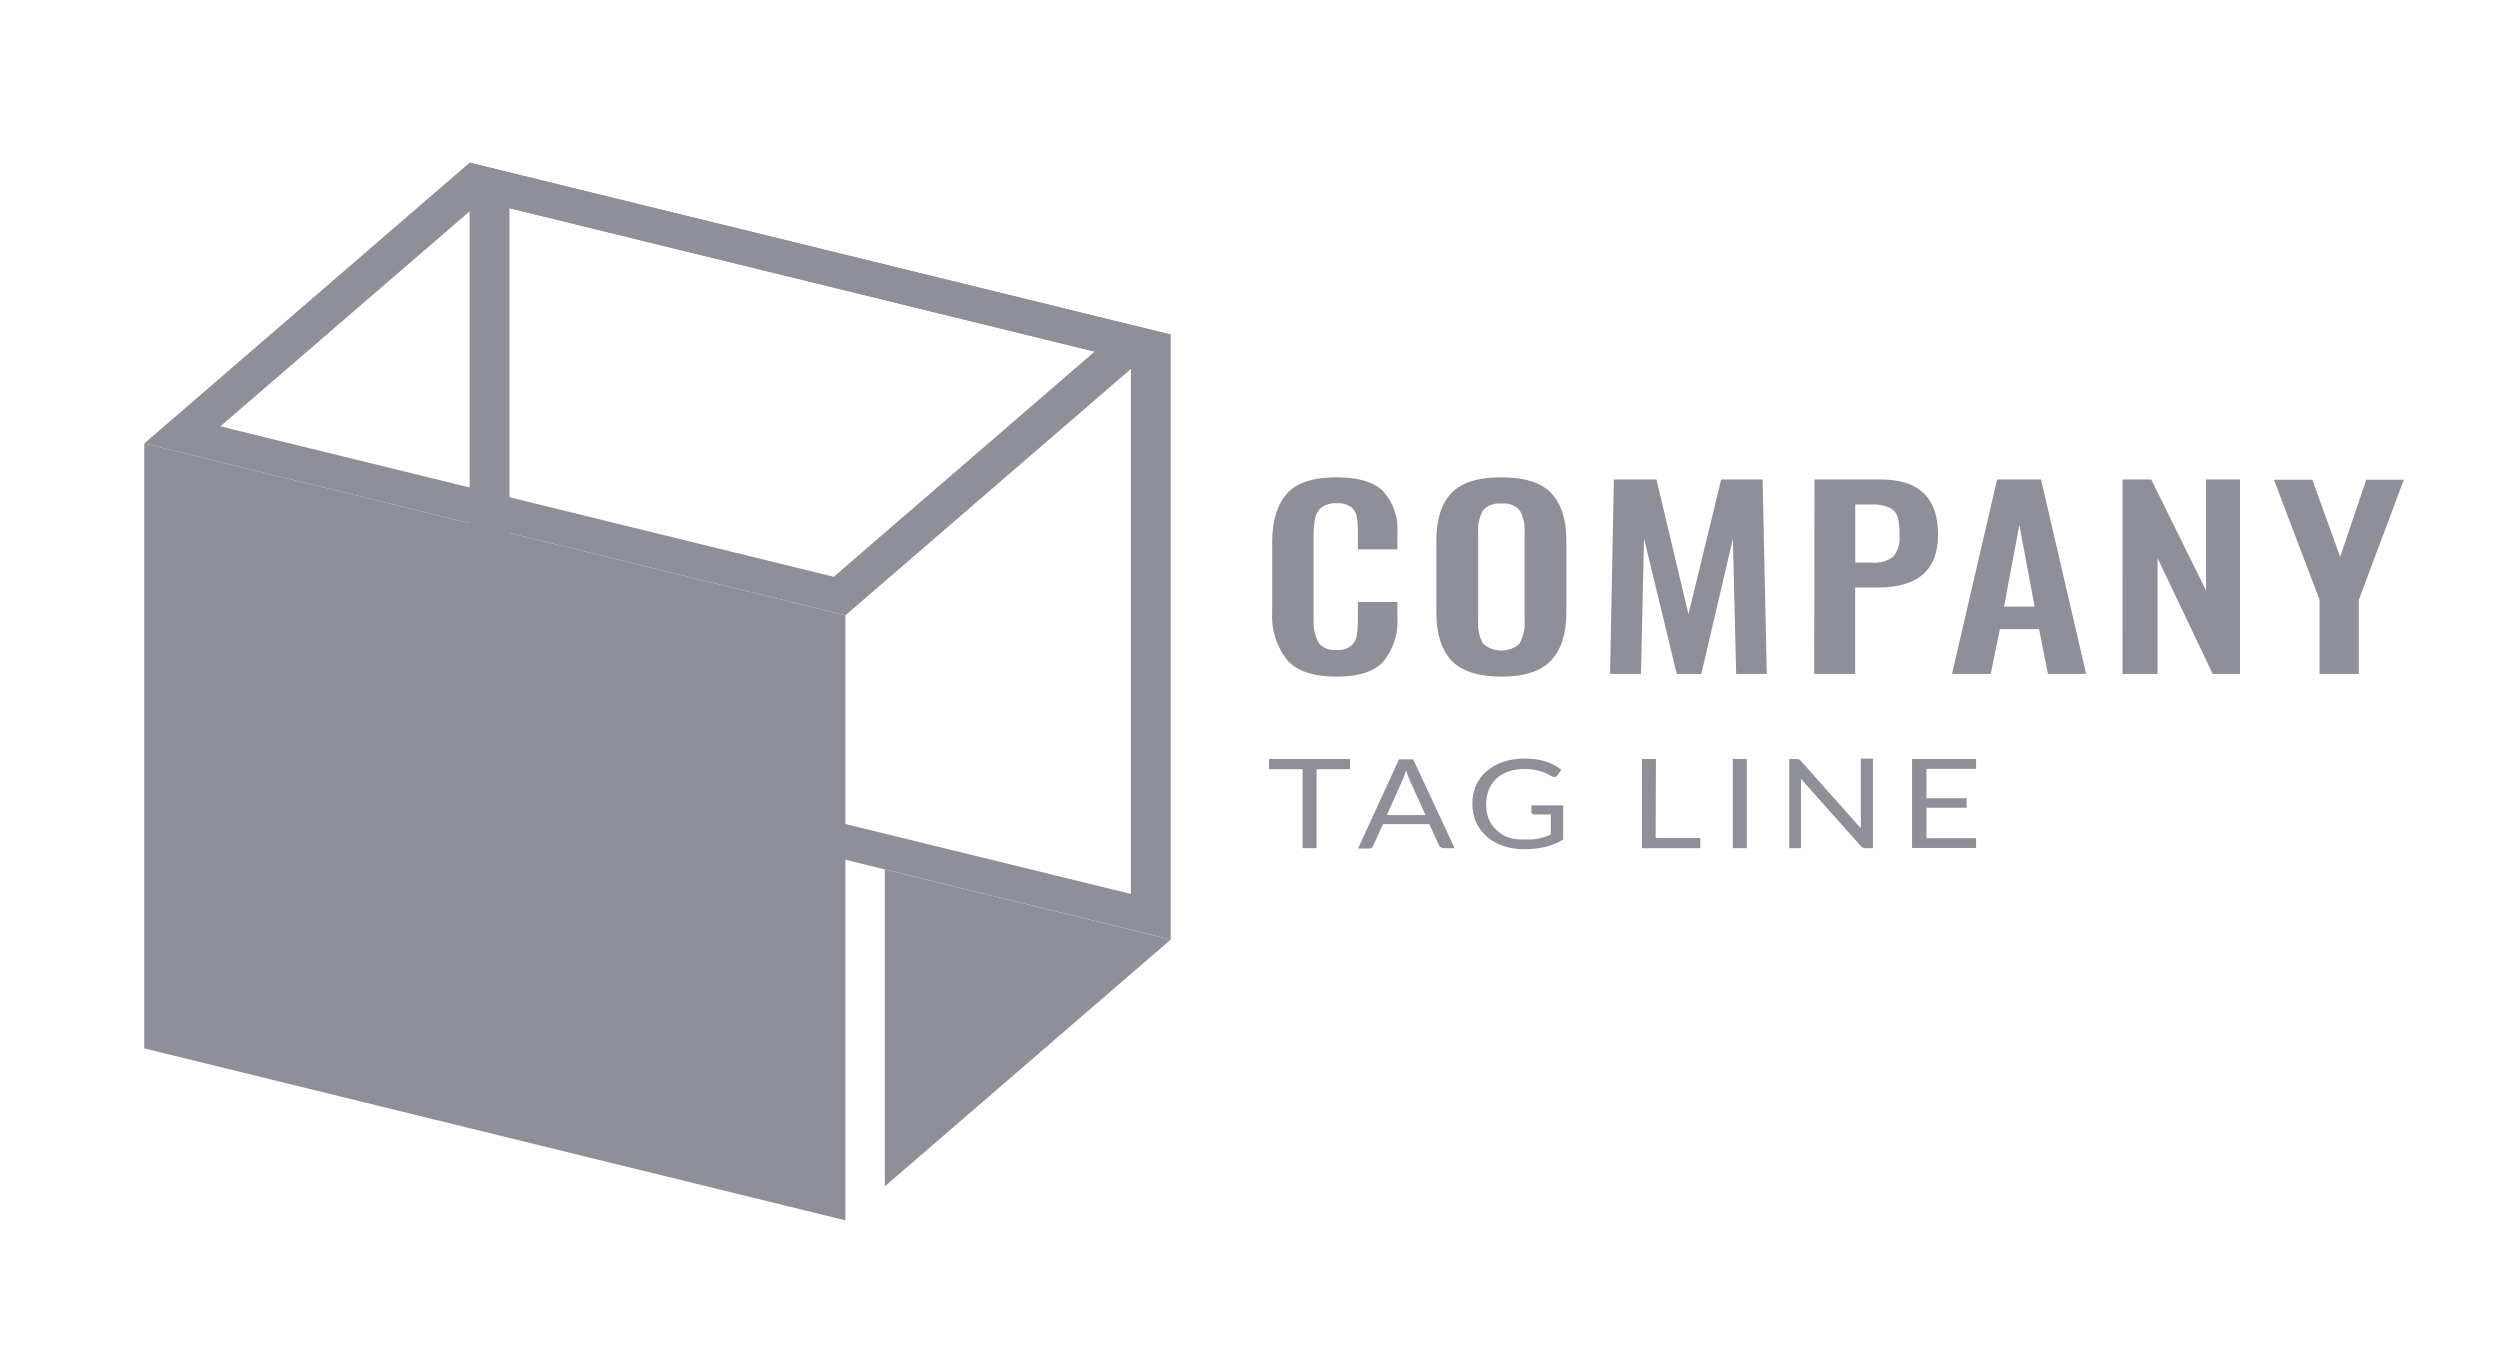
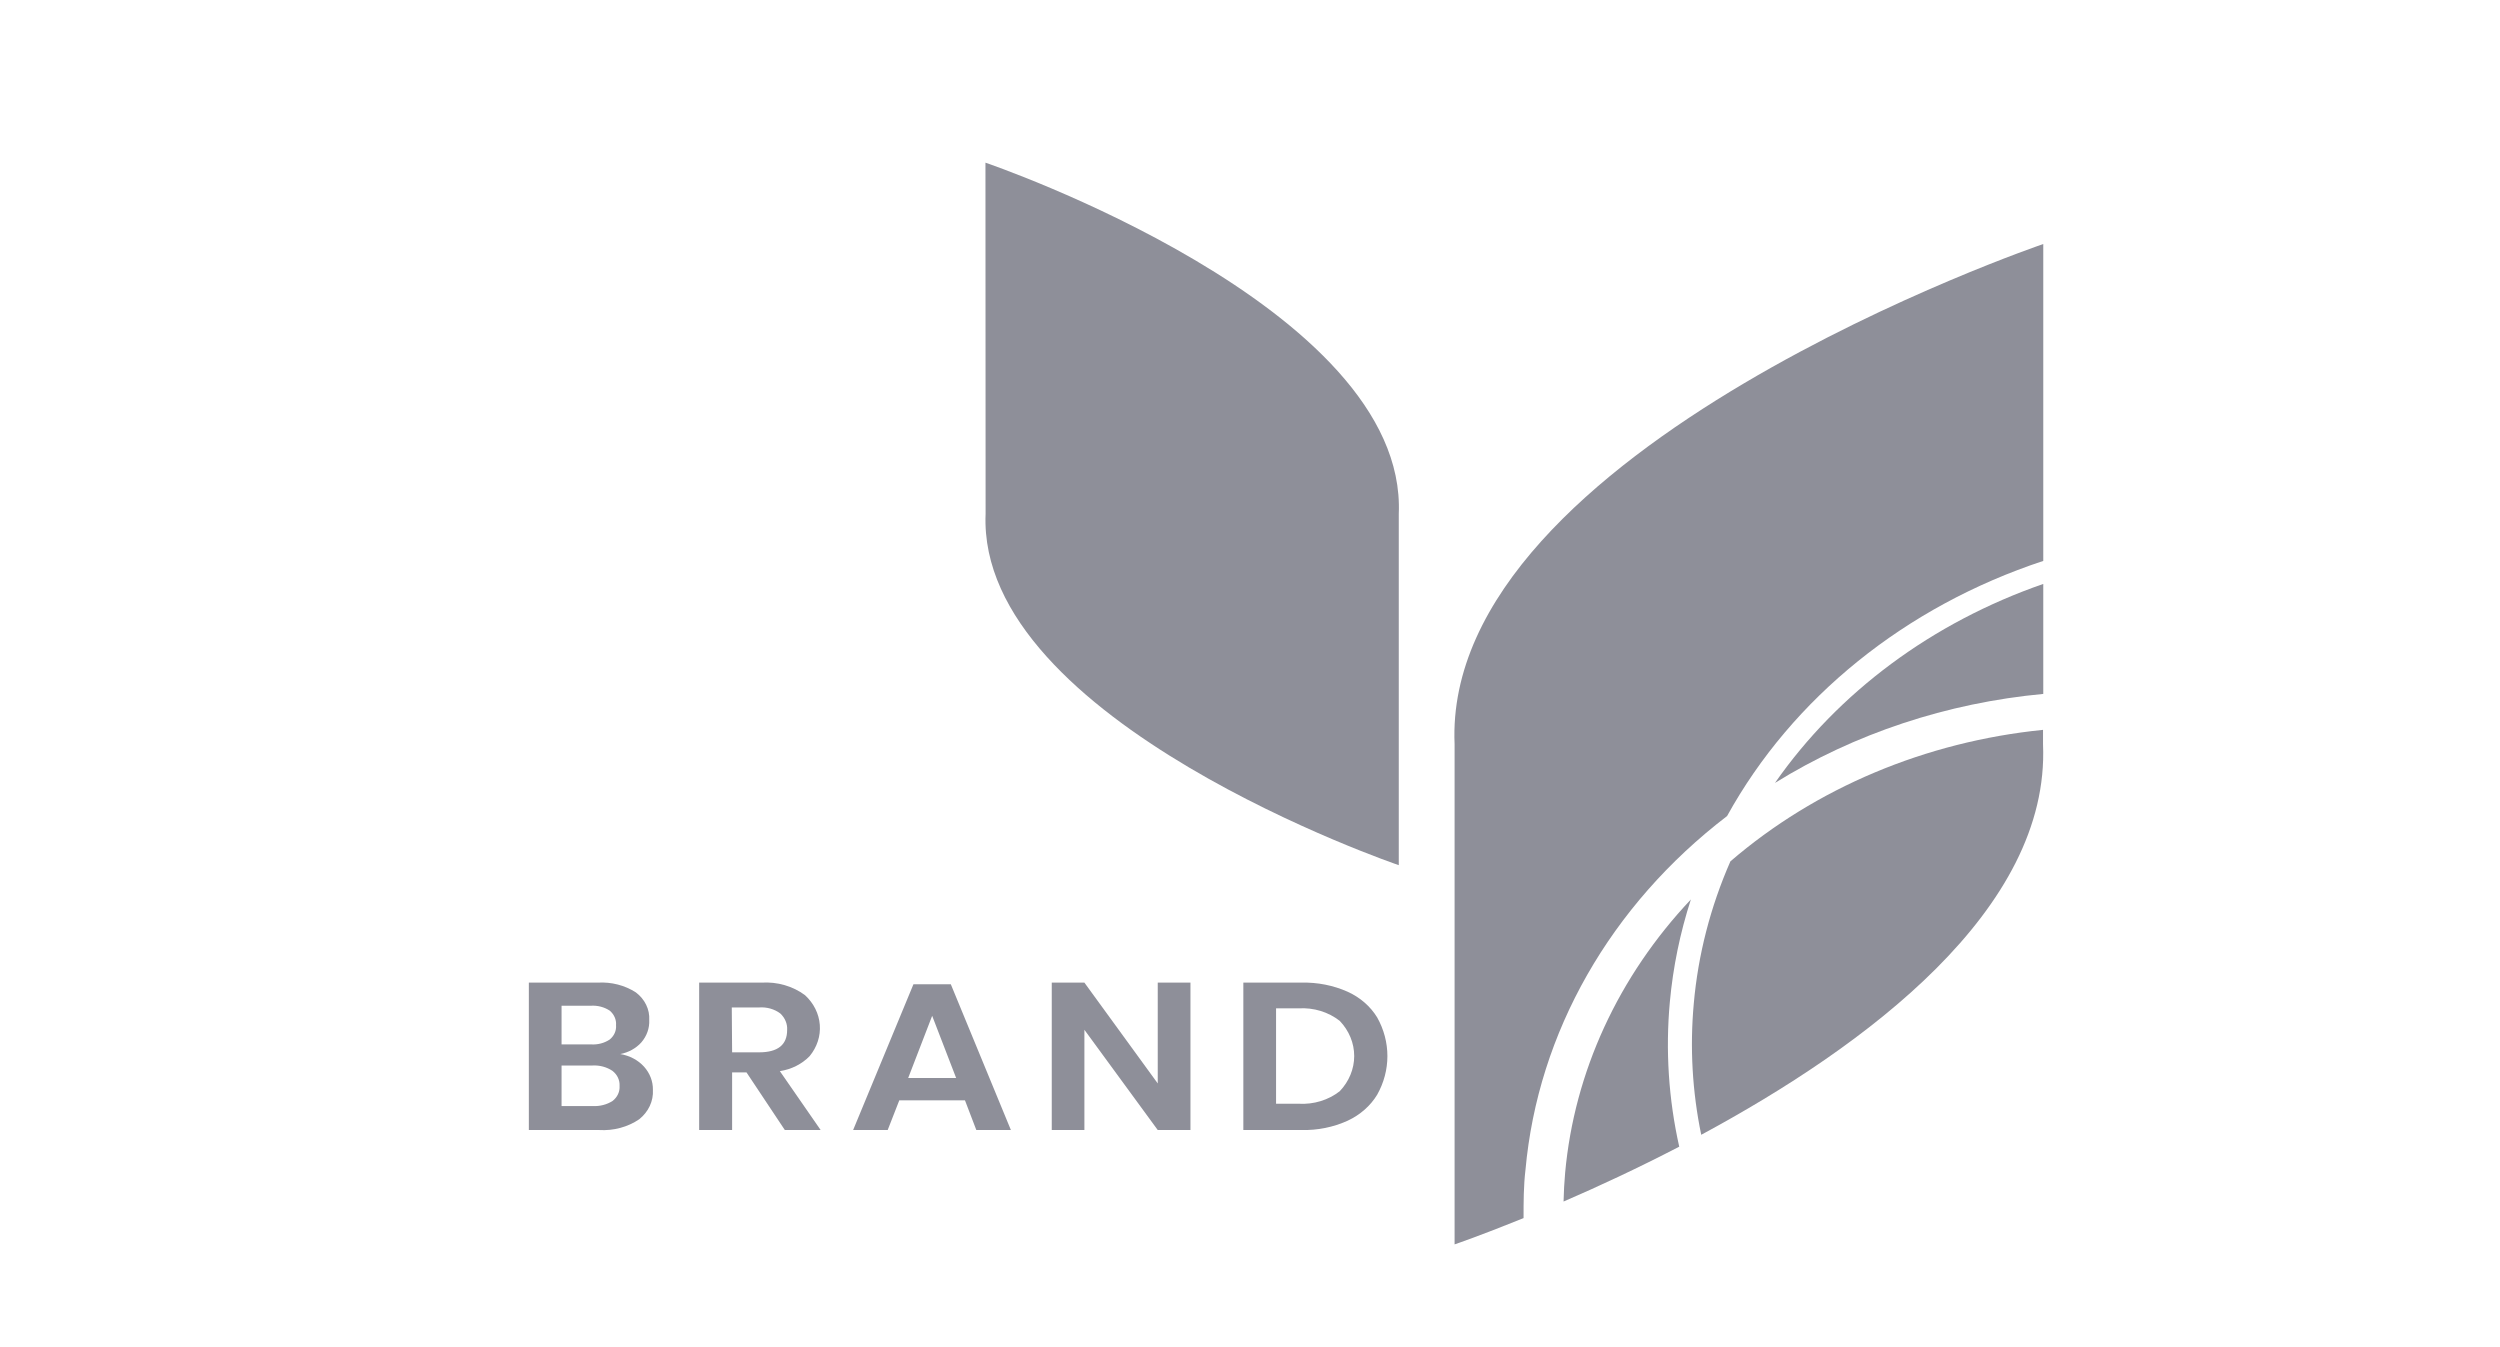
<svg xmlns="http://www.w3.org/2000/svg" width="104" height="56" viewBox="0 0 104 56" fill="none">
  <g id="Logo">
    <g id="group">
-       <g id="Object">
-         <path id="Vector" d="M53.529 27.443C53.085 26.852 52.873 26.154 52.923 25.451V22.563C52.923 21.678 53.124 21.005 53.526 20.545C53.928 20.084 54.618 19.855 55.596 19.857C56.515 19.857 57.168 20.053 57.554 20.445C57.975 20.945 58.179 21.556 58.133 22.172V22.851H56.488V22.164C56.494 21.939 56.478 21.714 56.44 21.491C56.417 21.339 56.334 21.198 56.206 21.091C56.037 20.977 55.824 20.921 55.61 20.936C55.384 20.921 55.161 20.98 54.983 21.1C54.84 21.218 54.745 21.372 54.711 21.541C54.664 21.776 54.642 22.015 54.646 22.255V25.76C54.62 26.098 54.693 26.436 54.857 26.744C54.939 26.848 55.053 26.931 55.185 26.983C55.318 27.034 55.465 27.054 55.61 27.038C55.82 27.053 56.029 26.996 56.192 26.879C56.326 26.764 56.412 26.615 56.437 26.453C56.475 26.221 56.492 25.986 56.488 25.751V25.04H58.133V25.689C58.179 26.332 57.979 26.97 57.564 27.505C57.186 27.934 56.542 28.148 55.596 28.148C54.65 28.148 53.934 27.919 53.529 27.443Z" fill="#8E8F99" />
-         <path id="Vector_2" d="M60.376 27.473C59.961 27.023 59.753 26.368 59.753 25.501V22.463C59.753 21.605 59.961 20.956 60.376 20.515C60.792 20.075 61.486 19.855 62.46 19.857C63.427 19.857 64.118 20.077 64.533 20.515C64.949 20.956 65.16 21.605 65.16 22.463V25.501C65.16 26.359 64.949 27.017 64.527 27.47C64.105 27.922 63.417 28.148 62.46 28.148C61.503 28.148 60.795 27.919 60.376 27.473ZM63.226 26.744C63.375 26.462 63.443 26.154 63.423 25.845V22.125C63.443 21.822 63.376 21.52 63.23 21.244C63.146 21.138 63.03 21.054 62.894 21.002C62.758 20.95 62.607 20.932 62.46 20.95C62.312 20.933 62.162 20.951 62.025 21.003C61.889 21.054 61.772 21.138 61.687 21.244C61.537 21.519 61.47 21.822 61.49 22.125V25.863C61.469 26.172 61.537 26.48 61.687 26.762C61.783 26.856 61.901 26.932 62.034 26.985C62.167 27.037 62.311 27.063 62.457 27.063C62.602 27.063 62.746 27.037 62.879 26.985C63.012 26.932 63.13 26.856 63.226 26.762V26.744Z" fill="#8E8F99" />
-         <path id="Vector_3" d="M67.138 19.946H68.908L70.24 25.551L71.601 19.946H73.324L73.498 28.037H72.225L72.088 22.414L70.774 28.037H69.753L68.391 22.393L68.265 28.037H66.978L67.138 19.946Z" fill="#8E8F99" />
-         <path id="Vector_4" d="M75.483 19.946H78.241C79.829 19.946 80.624 20.712 80.624 22.243C80.624 23.71 79.787 24.443 78.115 24.441H77.175V28.037H75.473L75.483 19.946ZM77.839 23.404C78.007 23.422 78.178 23.409 78.34 23.365C78.501 23.321 78.65 23.247 78.775 23.148C78.97 22.875 79.056 22.554 79.02 22.235C79.029 21.988 79.002 21.741 78.939 21.5C78.914 21.42 78.872 21.344 78.813 21.278C78.755 21.212 78.682 21.157 78.598 21.115C78.362 21.017 78.101 20.973 77.839 20.986H77.178V23.404H77.839Z" fill="#8E8F99" />
-         <path id="Vector_5" d="M83.079 19.946H84.907L86.783 28.037H85.196L84.825 26.171H83.195L82.813 28.037H81.203L83.079 19.946ZM84.641 25.234L84.005 21.838L83.368 25.234H84.641Z" fill="#8E8F99" />
-         <path id="Vector_6" d="M88.298 19.946H89.49L91.771 24.561V19.946H93.184V28.037H92.05L89.755 23.219V28.037H88.295L88.298 19.946Z" fill="#8E8F99" />
-         <path id="Vector_7" d="M96.493 24.952L94.597 19.957H96.194L97.351 23.165L98.437 19.957H100L98.127 24.952V28.036H96.493V24.952Z" fill="#8E8F99" />
-         <path id="Vector_8" d="M56.158 31.574V31.997H54.769V35.284H54.187V31.997H52.791V31.574H56.158Z" fill="#8E8F99" />
-         <path id="Vector_9" d="M60.512 35.284H60.063C60.017 35.287 59.972 35.274 59.937 35.249C59.903 35.228 59.877 35.198 59.862 35.164L59.46 34.283H57.533L57.132 35.164C57.12 35.201 57.099 35.235 57.07 35.264C57.035 35.288 56.99 35.301 56.944 35.299H56.495L58.197 31.589H58.79L60.512 35.284ZM57.693 33.907H59.3L58.619 32.397C58.569 32.282 58.527 32.166 58.493 32.047C58.469 32.117 58.449 32.185 58.429 32.244L58.367 32.4L57.693 33.907Z" fill="#8E8F99" />
-         <path id="Vector_10" d="M63.447 34.92C63.554 34.925 63.661 34.925 63.767 34.92C63.859 34.912 63.95 34.897 64.04 34.876C64.123 34.858 64.205 34.836 64.285 34.809C64.36 34.782 64.435 34.75 64.513 34.717V33.883H63.832C63.815 33.884 63.798 33.882 63.782 33.877C63.767 33.871 63.752 33.864 63.74 33.854C63.729 33.845 63.72 33.835 63.714 33.823C63.708 33.812 63.705 33.799 63.706 33.786V33.501H65.027V34.923C64.919 34.99 64.805 35.049 64.686 35.099C64.565 35.151 64.439 35.193 64.309 35.226C64.169 35.261 64.027 35.287 63.883 35.302C63.718 35.318 63.552 35.326 63.386 35.326C63.092 35.328 62.801 35.281 62.528 35.188C62.273 35.099 62.041 34.967 61.847 34.8C61.657 34.63 61.508 34.431 61.408 34.212C61.3 33.966 61.247 33.705 61.251 33.442C61.248 33.178 61.3 32.915 61.404 32.667C61.502 32.447 61.652 32.247 61.844 32.079C62.038 31.912 62.27 31.781 62.525 31.694C62.816 31.599 63.126 31.553 63.437 31.556C63.596 31.556 63.754 31.567 63.91 31.588C64.049 31.608 64.184 31.639 64.315 31.682C64.434 31.721 64.549 31.77 64.656 31.829C64.76 31.887 64.859 31.952 64.952 32.023L64.789 32.252C64.776 32.273 64.757 32.291 64.733 32.303C64.71 32.316 64.683 32.322 64.656 32.323C64.618 32.322 64.582 32.312 64.55 32.293C64.499 32.27 64.445 32.241 64.383 32.205C64.311 32.166 64.235 32.133 64.155 32.105C64.054 32.07 63.949 32.043 63.842 32.023C63.7 32.001 63.555 31.99 63.41 31.991C63.185 31.989 62.962 32.024 62.753 32.094C62.563 32.159 62.392 32.26 62.252 32.388C62.111 32.521 62.003 32.678 61.935 32.849C61.783 33.251 61.783 33.684 61.935 34.086C62.01 34.26 62.126 34.419 62.276 34.553C62.416 34.68 62.585 34.78 62.773 34.847C62.99 34.911 63.219 34.936 63.447 34.92Z" fill="#8E8F99" />
-         <path id="Vector_11" d="M68.874 34.861H70.733V35.284H68.306V31.574H68.888L68.874 34.861Z" fill="#8E8F99" />
-         <path id="Vector_12" d="M72.667 35.284H72.085V31.574H72.667V35.284Z" fill="#8E8F99" />
-         <path id="Vector_13" d="M74.833 31.591C74.867 31.608 74.897 31.631 74.921 31.659L77.41 34.456C77.406 34.412 77.406 34.368 77.41 34.324C77.41 34.283 77.41 34.241 77.41 34.203V31.559H77.917V35.285H77.624C77.581 35.288 77.537 35.28 77.498 35.264C77.463 35.245 77.432 35.221 77.406 35.193L74.921 32.399C74.921 32.443 74.921 32.484 74.921 32.526C74.921 32.567 74.921 32.605 74.921 32.64V35.285H74.434V31.574H74.737C74.77 31.574 74.803 31.58 74.833 31.591Z" fill="#8E8F99" />
-         <path id="Vector_14" d="M82.204 31.574V31.982H80.141V33.207H81.812V33.601H80.141V34.867H82.204V35.275H79.541V31.574H82.204Z" fill="#8E8F99" />
-         <path id="Vector_15" d="M21.195 8.659L47.047 14.993V37.188L21.195 30.857V8.659ZM19.537 6.767V31.935L48.702 39.083V13.918L19.537 6.767Z" fill="#8E8F99" />
-         <path id="Vector_16" d="M35.168 50.767L6 43.613V18.447L35.168 25.598V50.767Z" fill="#8E8F99" />
-         <path id="Vector_17" d="M20.02 8.374L45.535 14.628L34.684 23.994L9.166 17.736L20.02 8.374ZM19.537 6.767L6 18.448L35.168 25.598L48.702 13.917L19.537 6.767Z" fill="#8E8F99" />
-         <path id="Vector_18" d="M36.809 49.351L48.702 39.086L36.809 36.169V49.351Z" fill="#8E8F99" />
-       </g>
+       <path id="Vector" d="M26.792 44.373C27.037 44.647 27.168 44.989 27.161 45.341C27.174 45.57 27.129 45.799 27.03 46.011C26.931 46.222 26.78 46.411 26.589 46.563C26.112 46.887 25.521 47.046 24.925 47.009H22V40.877H24.865C25.431 40.843 25.992 40.987 26.452 41.284C26.637 41.424 26.784 41.6 26.88 41.799C26.977 41.998 27.021 42.215 27.008 42.432C27.025 42.77 26.907 43.103 26.675 43.369C26.453 43.613 26.146 43.782 25.803 43.849C26.192 43.913 26.542 44.098 26.792 44.373V44.373ZM23.361 43.447H24.586C24.864 43.466 25.14 43.394 25.364 43.244C25.456 43.169 25.528 43.075 25.573 42.972C25.619 42.868 25.637 42.756 25.627 42.645C25.636 42.533 25.617 42.422 25.572 42.319C25.527 42.215 25.457 42.122 25.368 42.045C25.137 41.891 24.852 41.818 24.566 41.839H23.361V43.447ZM25.484 45.799C25.582 45.722 25.66 45.626 25.71 45.518C25.76 45.41 25.782 45.293 25.774 45.176C25.781 45.058 25.758 44.939 25.707 44.83C25.656 44.721 25.577 44.624 25.477 44.547C25.238 44.387 24.943 44.308 24.645 44.325H23.361V46.012H24.662C24.955 46.027 25.245 45.952 25.484 45.799V45.799Z" fill="#8E8F99" />
+       <path id="Vector_2" d="M32.649 47.009L31.055 44.613H30.456V47.009H29.085V40.877H31.68C32.335 40.836 32.981 41.022 33.487 41.398C33.85 41.731 34.069 42.17 34.104 42.635C34.14 43.1 33.989 43.561 33.68 43.936C33.36 44.266 32.923 44.486 32.442 44.559L34.139 47.009H32.649ZM30.456 43.777H31.577C32.356 43.777 32.745 43.467 32.745 42.848C32.753 42.722 32.732 42.595 32.682 42.477C32.633 42.358 32.557 42.25 32.459 42.159C32.213 41.975 31.896 41.886 31.577 41.91H30.442L30.456 43.777Z" fill="#8E8F99" />
+       <path id="Vector_3" d="M40.143 45.775H37.41L36.928 47.009H35.49L37.999 40.946H39.554L42.053 47.009H40.615L40.143 45.775ZM39.776 44.846L38.778 42.258L37.78 44.846H39.776Z" fill="#8E8F99" />
+       <path id="Vector_4" d="M49.523 47.009H48.162L45.111 42.839V47.009H43.753V40.877H45.111L48.162 45.071V40.877H49.523V47.009Z" fill="#8E8F99" />
+       <path id="Vector_5" d="M57.29 45.541C57.009 46.005 56.58 46.381 56.059 46.623C55.467 46.892 54.809 47.025 54.146 47.009H51.723V40.877H54.146C54.808 40.861 55.465 40.991 56.059 41.255C56.58 41.491 57.009 41.864 57.29 42.324C57.57 42.823 57.716 43.374 57.716 43.933C57.716 44.492 57.57 45.043 57.29 45.541V45.541ZM55.733 45.395C56.121 44.987 56.335 44.468 56.335 43.931C56.335 43.394 56.121 42.875 55.733 42.468C55.263 42.099 54.651 41.911 54.029 41.947H53.084V45.916H54.029C54.651 45.951 55.263 45.764 55.733 45.395Z" fill="#8E8F99" />
+       <path id="Vector_6" d="M40.995 6.767C40.995 6.767 58.561 12.737 58.189 21.377V35.991C58.189 35.991 40.635 30.017 41.001 21.377L40.995 6.767Z" fill="#8E8F99" />
+       <path id="Vector_7" d="M73.839 32.569C77.156 30.514 80.994 29.241 85 28.867V24.292C80.384 25.893 76.469 28.797 73.839 32.569V32.569Z" fill="#8E8F99" />
+       <path id="Vector_8" d="M71.846 33.948C74.561 29.025 79.269 25.227 85 23.334V10.152C85 10.152 59.982 18.657 60.511 30.961V51.767C60.511 51.767 61.626 51.386 63.38 50.673C63.38 50.008 63.38 49.337 63.46 48.663C63.977 42.951 66.994 37.658 71.846 33.948Z" fill="#8E8F99" />
+       <path id="Vector_9" d="M69.466 41.677C69.598 40.234 69.891 38.807 70.341 37.417C67.32 40.621 65.491 44.597 65.11 48.786C65.074 49.181 65.054 49.577 65.044 49.984C66.465 49.37 68.119 48.603 69.856 47.702C69.412 45.72 69.281 43.692 69.466 41.677V41.677Z" fill="#8E8F99" />
+       <path id="Vector_10" d="M70.461 41.752C70.295 43.575 70.399 45.409 70.771 47.207C77.606 43.525 85.286 37.836 84.99 30.961V30.362C80.106 30.854 75.538 32.776 71.985 35.832C71.154 37.726 70.64 39.721 70.461 41.752V41.752Z" fill="#8E8F99" />
    </g>
  </g>
</svg>
